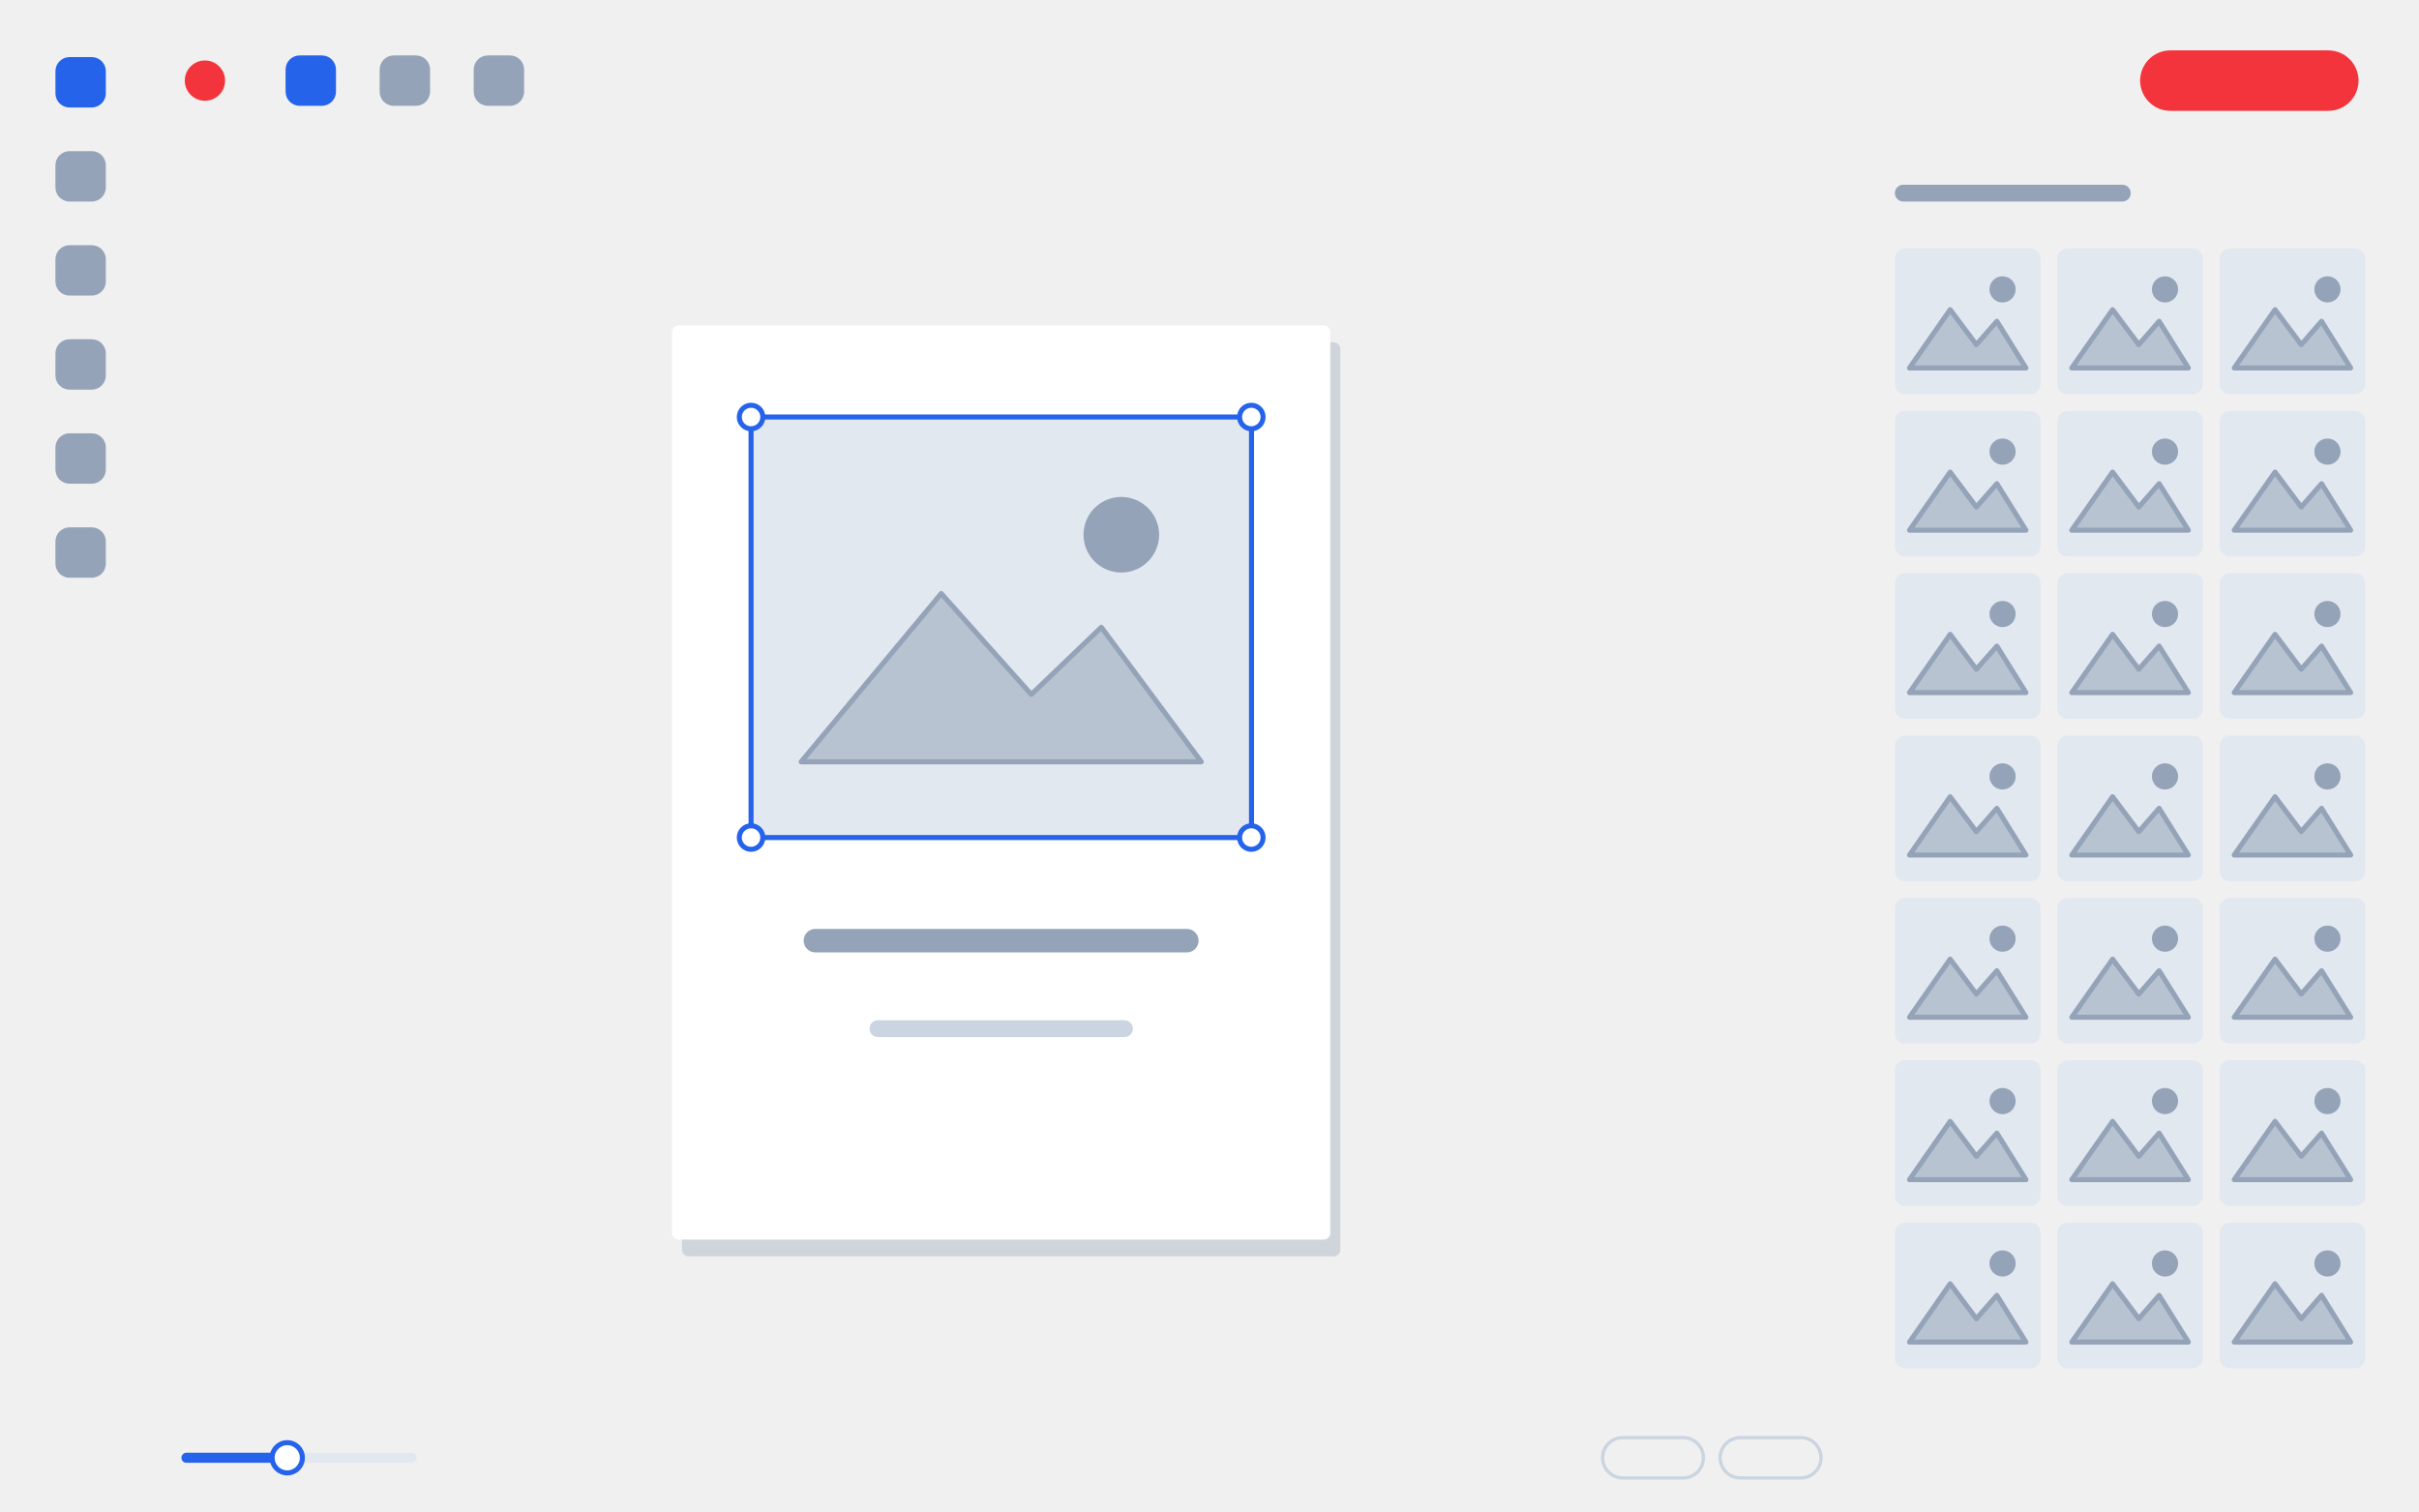
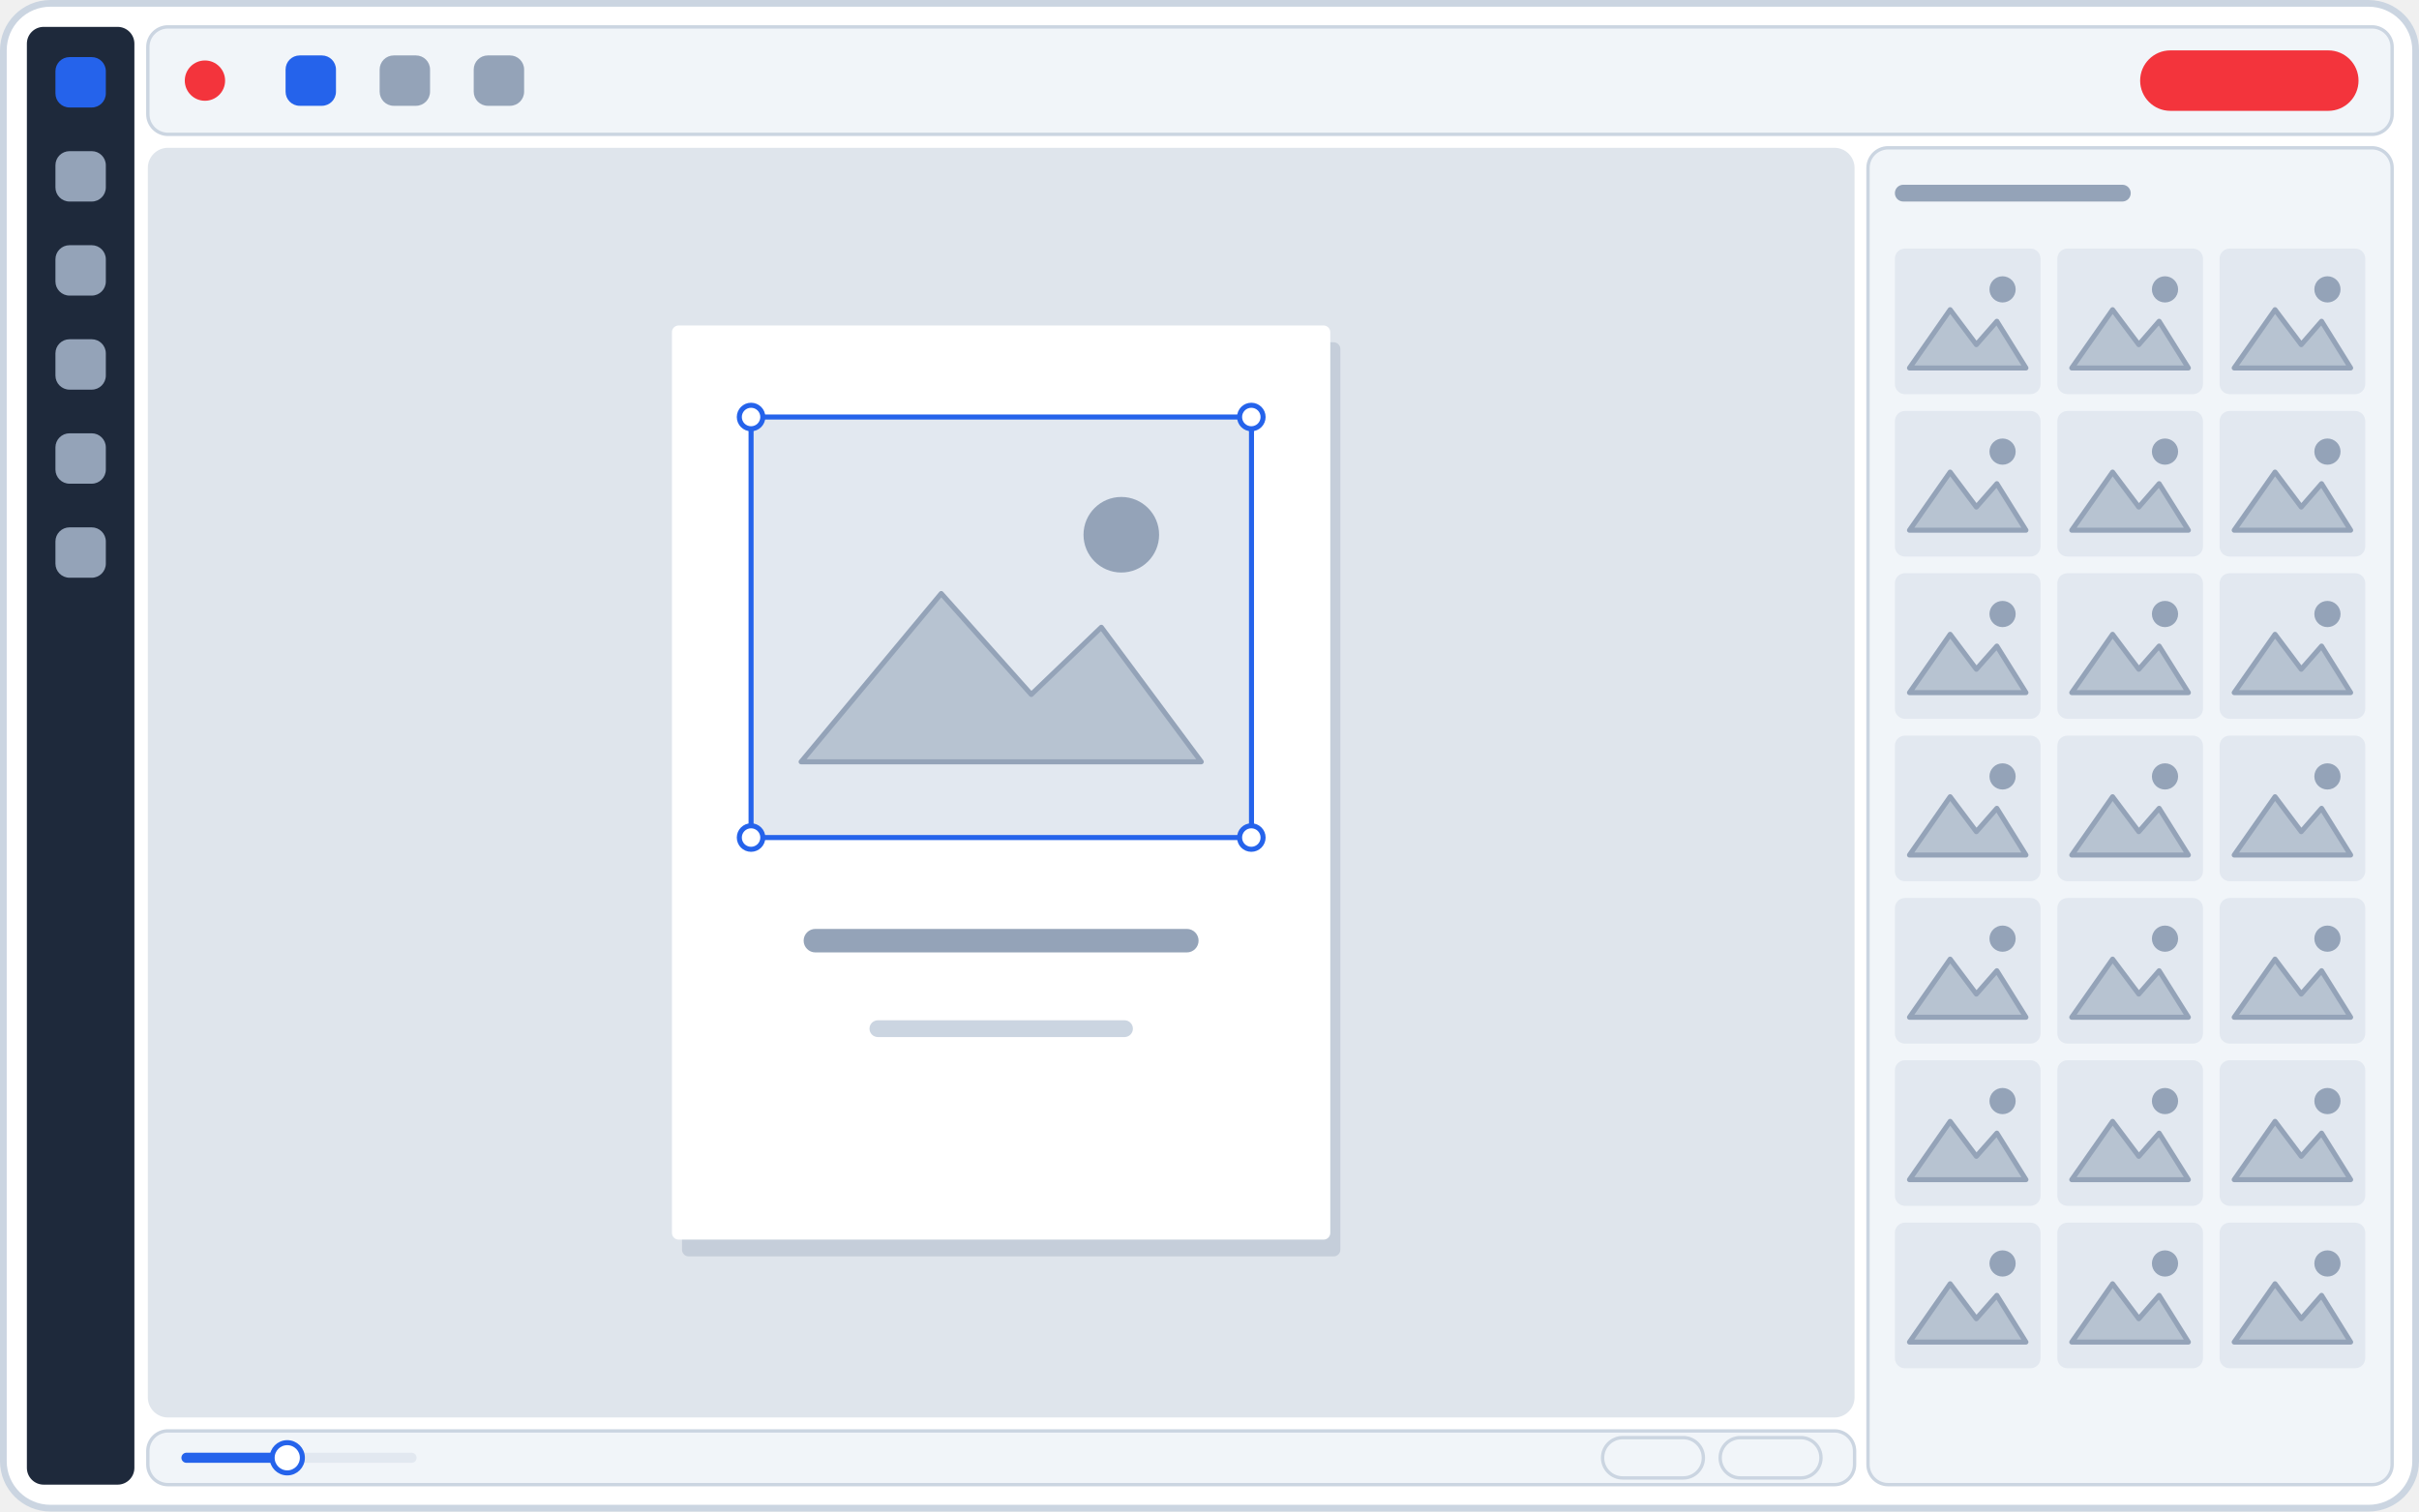
<svg xmlns="http://www.w3.org/2000/svg" viewBox="0 0 1440 900" role="img">
-   <rect x="2" y="2" rx="28" fill="#ffffff" stroke="#cbd5e1" stroke-width="4" />
+   <rect x="2" y="2" width="1436" height="896" rx="28" fill="#ffffff" stroke="#cbd5e1" stroke-width="4" />
  <g>
-     <rect x="16" y="16" rx="10" fill="#1e293b" />
+     <rect x="16" y="16" width="64" height="868" rx="10" fill="#1e293b" />
    <rect x="33" y="34" width="30" height="30" rx="8.4" fill="#2563eb" />
    <rect x="33" y="90" width="30" height="30" rx="8.4" fill="#94a3b8" />
    <rect x="33" y="146" width="30" height="30" rx="8.4" fill="#94a3b8" />
    <rect x="33" y="202" width="30" height="30" rx="8.4" fill="#94a3b8" />
    <rect x="33" y="258" width="30" height="30" rx="8.4" fill="#94a3b8" />
    <rect x="33" y="314" width="30" height="30" rx="8.4" fill="#94a3b8" />
  </g>
  <g>
-     <rect x="88" y="16" rx="12" fill="#f1f5f9" stroke="#cbd5e1" stroke-width="2" />
+     <rect x="88" y="16" width="1336" height="64" rx="12" fill="#f1f5f9" stroke="#cbd5e1" stroke-width="2" />
    <circle cx="122" cy="48" r="12" fill="#f3343c" />
    <rect x="170" y="33" width="30" height="30" rx="8.4" fill="#2563eb" />
    <rect x="226" y="33" width="30" height="30" rx="8.4" fill="#94a3b8" />
    <rect x="282" y="33" width="30" height="30" rx="8.4" fill="#94a3b8" />
    <rect x="1274" y="30" width="130" height="36" rx="18" fill="#f3343c" />
  </g>
  <g>
-     <rect x="88" y="88" rx="12" fill="#dfe5ec" />
+     <rect x="88" y="88" width="1016" height="756" rx="12" fill="#dfe5ec" />
    <rect x="406" y="203.8" width="391.9" height="544.3" rx="4" fill="#94a3b8" fill-opacity="0.35" />
    <rect x="400" y="193.8" width="391.9" height="544.3" rx="4" fill="#ffffff" />
    <rect x="447.1" y="248.3" width="297.9" height="250.4" rx="6" fill="#e2e8f0" />
    <path d="M476.9 453.6 L560.3 353.4 L613.9 413.5 L655.6 373.5 L715.1 453.6 Z" fill="#94a3b8" fill-opacity="0.55" stroke="#94a3b8" stroke-width="3" stroke-linejoin="round" />
    <circle cx="667.5" cy="318.4" r="22.5" fill="#94a3b8" />
    <rect x="478.4" y="553.1" width="235.1" height="14" rx="7" fill="#94a3b8" />
    <rect x="517.6" y="607.5" width="156.8" height="10" rx="5" fill="#cbd5e1" />
    <rect x="447.1" y="248.3" width="297.9" height="250.4" fill="none" stroke="#2563eb" stroke-width="3" />
    <circle cx="447.1" cy="248.3" r="7" fill="#ffffff" stroke="#2563eb" stroke-width="3" />
    <circle cx="744.9" cy="248.3" r="7" fill="#ffffff" stroke="#2563eb" stroke-width="3" />
    <circle cx="447.1" cy="498.7" r="7" fill="#ffffff" stroke="#2563eb" stroke-width="3" />
    <circle cx="744.9" cy="498.7" r="7" fill="#ffffff" stroke="#2563eb" stroke-width="3" />
  </g>
  <g>
-     <rect x="1112" y="88" rx="12" fill="#f1f5f9" stroke="#cbd5e1" stroke-width="2" />
+     <rect x="1112" y="88" width="312" height="796" rx="12" fill="#f1f5f9" stroke="#cbd5e1" stroke-width="2" />
    <rect x="1128" y="110" width="140.4" height="10" rx="5" fill="#94a3b8" />
    <rect x="1128" y="148" width="86.7" height="86.7" rx="6" fill="#e2e8f0" />
    <path d="M1136.7 219.1 L1160.9 184.4 L1176.5 205.2 L1188.7 191.3 L1206 219.1 Z" fill="#94a3b8" fill-opacity="0.55" stroke="#94a3b8" stroke-width="3" stroke-linejoin="round" />
    <circle cx="1192.1" cy="172.3" r="7.8" fill="#94a3b8" />
    <rect x="1224.7" y="148" width="86.7" height="86.7" rx="6" fill="#e2e8f0" />
    <path d="M1233.3 219.1 L1257.6 184.4 L1273.2 205.2 L1285.3 191.3 L1302.7 219.1 Z" fill="#94a3b8" fill-opacity="0.55" stroke="#94a3b8" stroke-width="3" stroke-linejoin="round" />
    <circle cx="1288.8" cy="172.3" r="7.8" fill="#94a3b8" />
    <rect x="1321.3" y="148" width="86.7" height="86.7" rx="6" fill="#e2e8f0" />
    <path d="M1330 219.1 L1354.3 184.4 L1369.9 205.2 L1382 191.3 L1399.3 219.1 Z" fill="#94a3b8" fill-opacity="0.55" stroke="#94a3b8" stroke-width="3" stroke-linejoin="round" />
    <circle cx="1385.5" cy="172.3" r="7.8" fill="#94a3b8" />
    <rect x="1128" y="244.7" width="86.7" height="86.7" rx="6" fill="#e2e8f0" />
    <path d="M1136.7 315.7 L1160.9 281.1 L1176.5 301.9 L1188.7 288 L1206 315.7 Z" fill="#94a3b8" fill-opacity="0.55" stroke="#94a3b8" stroke-width="3" stroke-linejoin="round" />
    <circle cx="1192.1" cy="268.9" r="7.8" fill="#94a3b8" />
    <rect x="1224.7" y="244.7" width="86.7" height="86.7" rx="6" fill="#e2e8f0" />
    <path d="M1233.3 315.7 L1257.6 281.1 L1273.2 301.9 L1285.3 288 L1302.7 315.7 Z" fill="#94a3b8" fill-opacity="0.55" stroke="#94a3b8" stroke-width="3" stroke-linejoin="round" />
    <circle cx="1288.8" cy="268.9" r="7.8" fill="#94a3b8" />
    <rect x="1321.3" y="244.7" width="86.7" height="86.7" rx="6" fill="#e2e8f0" />
    <path d="M1330 315.7 L1354.3 281.1 L1369.9 301.9 L1382 288 L1399.3 315.7 Z" fill="#94a3b8" fill-opacity="0.55" stroke="#94a3b8" stroke-width="3" stroke-linejoin="round" />
    <circle cx="1385.5" cy="268.9" r="7.8" fill="#94a3b8" />
    <rect x="1128" y="341.3" width="86.7" height="86.7" rx="6" fill="#e2e8f0" />
    <path d="M1136.7 412.4 L1160.9 377.7 L1176.5 398.5 L1188.7 384.7 L1206 412.4 Z" fill="#94a3b8" fill-opacity="0.55" stroke="#94a3b8" stroke-width="3" stroke-linejoin="round" />
    <circle cx="1192.1" cy="365.6" r="7.8" fill="#94a3b8" />
    <rect x="1224.7" y="341.3" width="86.7" height="86.7" rx="6" fill="#e2e8f0" />
    <path d="M1233.3 412.4 L1257.6 377.7 L1273.2 398.5 L1285.3 384.7 L1302.7 412.4 Z" fill="#94a3b8" fill-opacity="0.55" stroke="#94a3b8" stroke-width="3" stroke-linejoin="round" />
    <circle cx="1288.8" cy="365.6" r="7.8" fill="#94a3b8" />
    <rect x="1321.3" y="341.3" width="86.7" height="86.7" rx="6" fill="#e2e8f0" />
    <path d="M1330 412.4 L1354.3 377.7 L1369.9 398.5 L1382 384.7 L1399.3 412.4 Z" fill="#94a3b8" fill-opacity="0.55" stroke="#94a3b8" stroke-width="3" stroke-linejoin="round" />
    <circle cx="1385.5" cy="365.6" r="7.8" fill="#94a3b8" />
    <rect x="1128" y="438" width="86.7" height="86.7" rx="6" fill="#e2e8f0" />
    <path d="M1136.7 509.1 L1160.9 474.4 L1176.5 495.2 L1188.7 481.3 L1206 509.1 Z" fill="#94a3b8" fill-opacity="0.55" stroke="#94a3b8" stroke-width="3" stroke-linejoin="round" />
    <circle cx="1192.1" cy="462.3" r="7.8" fill="#94a3b8" />
    <rect x="1224.7" y="438" width="86.7" height="86.7" rx="6" fill="#e2e8f0" />
    <path d="M1233.3 509.1 L1257.6 474.4 L1273.2 495.2 L1285.3 481.3 L1302.7 509.1 Z" fill="#94a3b8" fill-opacity="0.55" stroke="#94a3b8" stroke-width="3" stroke-linejoin="round" />
    <circle cx="1288.8" cy="462.3" r="7.8" fill="#94a3b8" />
    <rect x="1321.3" y="438" width="86.7" height="86.7" rx="6" fill="#e2e8f0" />
    <path d="M1330 509.1 L1354.3 474.4 L1369.9 495.2 L1382 481.3 L1399.3 509.1 Z" fill="#94a3b8" fill-opacity="0.55" stroke="#94a3b8" stroke-width="3" stroke-linejoin="round" />
    <circle cx="1385.5" cy="462.3" r="7.8" fill="#94a3b8" />
    <rect x="1128" y="534.7" width="86.7" height="86.7" rx="6" fill="#e2e8f0" />
    <path d="M1136.7 605.7 L1160.9 571.1 L1176.5 591.9 L1188.7 578 L1206 605.7 Z" fill="#94a3b8" fill-opacity="0.55" stroke="#94a3b8" stroke-width="3" stroke-linejoin="round" />
    <circle cx="1192.1" cy="558.9" r="7.8" fill="#94a3b8" />
    <rect x="1224.7" y="534.7" width="86.7" height="86.7" rx="6" fill="#e2e8f0" />
    <path d="M1233.3 605.7 L1257.6 571.1 L1273.2 591.9 L1285.3 578 L1302.7 605.7 Z" fill="#94a3b8" fill-opacity="0.55" stroke="#94a3b8" stroke-width="3" stroke-linejoin="round" />
    <circle cx="1288.8" cy="558.9" r="7.8" fill="#94a3b8" />
    <rect x="1321.3" y="534.7" width="86.7" height="86.7" rx="6" fill="#e2e8f0" />
    <path d="M1330 605.7 L1354.3 571.1 L1369.9 591.9 L1382 578 L1399.3 605.7 Z" fill="#94a3b8" fill-opacity="0.55" stroke="#94a3b8" stroke-width="3" stroke-linejoin="round" />
    <circle cx="1385.5" cy="558.9" r="7.8" fill="#94a3b8" />
    <rect x="1128" y="631.3" width="86.7" height="86.7" rx="6" fill="#e2e8f0" />
    <path d="M1136.7 702.4 L1160.9 667.7 L1176.5 688.5 L1188.7 674.7 L1206 702.4 Z" fill="#94a3b8" fill-opacity="0.55" stroke="#94a3b8" stroke-width="3" stroke-linejoin="round" />
    <circle cx="1192.1" cy="655.6" r="7.8" fill="#94a3b8" />
    <rect x="1224.7" y="631.3" width="86.7" height="86.7" rx="6" fill="#e2e8f0" />
    <path d="M1233.3 702.4 L1257.6 667.7 L1273.2 688.5 L1285.3 674.7 L1302.7 702.4 Z" fill="#94a3b8" fill-opacity="0.55" stroke="#94a3b8" stroke-width="3" stroke-linejoin="round" />
    <circle cx="1288.8" cy="655.6" r="7.8" fill="#94a3b8" />
    <rect x="1321.3" y="631.3" width="86.7" height="86.7" rx="6" fill="#e2e8f0" />
    <path d="M1330 702.4 L1354.3 667.7 L1369.9 688.5 L1382 674.7 L1399.3 702.4 Z" fill="#94a3b8" fill-opacity="0.55" stroke="#94a3b8" stroke-width="3" stroke-linejoin="round" />
    <circle cx="1385.5" cy="655.6" r="7.8" fill="#94a3b8" />
    <rect x="1128" y="728" width="86.7" height="86.7" rx="6" fill="#e2e8f0" />
    <path d="M1136.7 799.1 L1160.9 764.4 L1176.5 785.2 L1188.7 771.3 L1206 799.1 Z" fill="#94a3b8" fill-opacity="0.55" stroke="#94a3b8" stroke-width="3" stroke-linejoin="round" />
    <circle cx="1192.1" cy="752.3" r="7.8" fill="#94a3b8" />
    <rect x="1224.7" y="728" width="86.7" height="86.7" rx="6" fill="#e2e8f0" />
    <path d="M1233.3 799.1 L1257.6 764.4 L1273.2 785.2 L1285.3 771.3 L1302.7 799.1 Z" fill="#94a3b8" fill-opacity="0.55" stroke="#94a3b8" stroke-width="3" stroke-linejoin="round" />
    <circle cx="1288.8" cy="752.3" r="7.8" fill="#94a3b8" />
    <rect x="1321.3" y="728" width="86.7" height="86.7" rx="6" fill="#e2e8f0" />
    <path d="M1330 799.1 L1354.3 764.4 L1369.9 785.2 L1382 771.3 L1399.3 799.1 Z" fill="#94a3b8" fill-opacity="0.55" stroke="#94a3b8" stroke-width="3" stroke-linejoin="round" />
    <circle cx="1385.5" cy="752.3" r="7.8" fill="#94a3b8" />
  </g>
  <g>
-     <rect x="88" y="852" rx="12" fill="#f1f5f9" stroke="#cbd5e1" stroke-width="2" />
+     <rect x="88" y="852" width="1016" height="32" rx="12" fill="#f1f5f9" stroke="#cbd5e1" stroke-width="2" />
    <rect x="108" y="865" width="140" height="6" rx="3" fill="#e2e8f0" />
    <rect x="108" y="865" width="63" height="6" rx="3" fill="#2563eb" />
    <circle cx="171" cy="868" r="9" fill="#ffffff" stroke="#2563eb" stroke-width="3" />
    <rect x="954" y="856" width="60" height="24" rx="12" fill="none" stroke="#cbd5e1" stroke-width="2" />
    <rect x="1024" y="856" width="60" height="24" rx="12" fill="none" stroke="#cbd5e1" stroke-width="2" />
  </g>
</svg>
